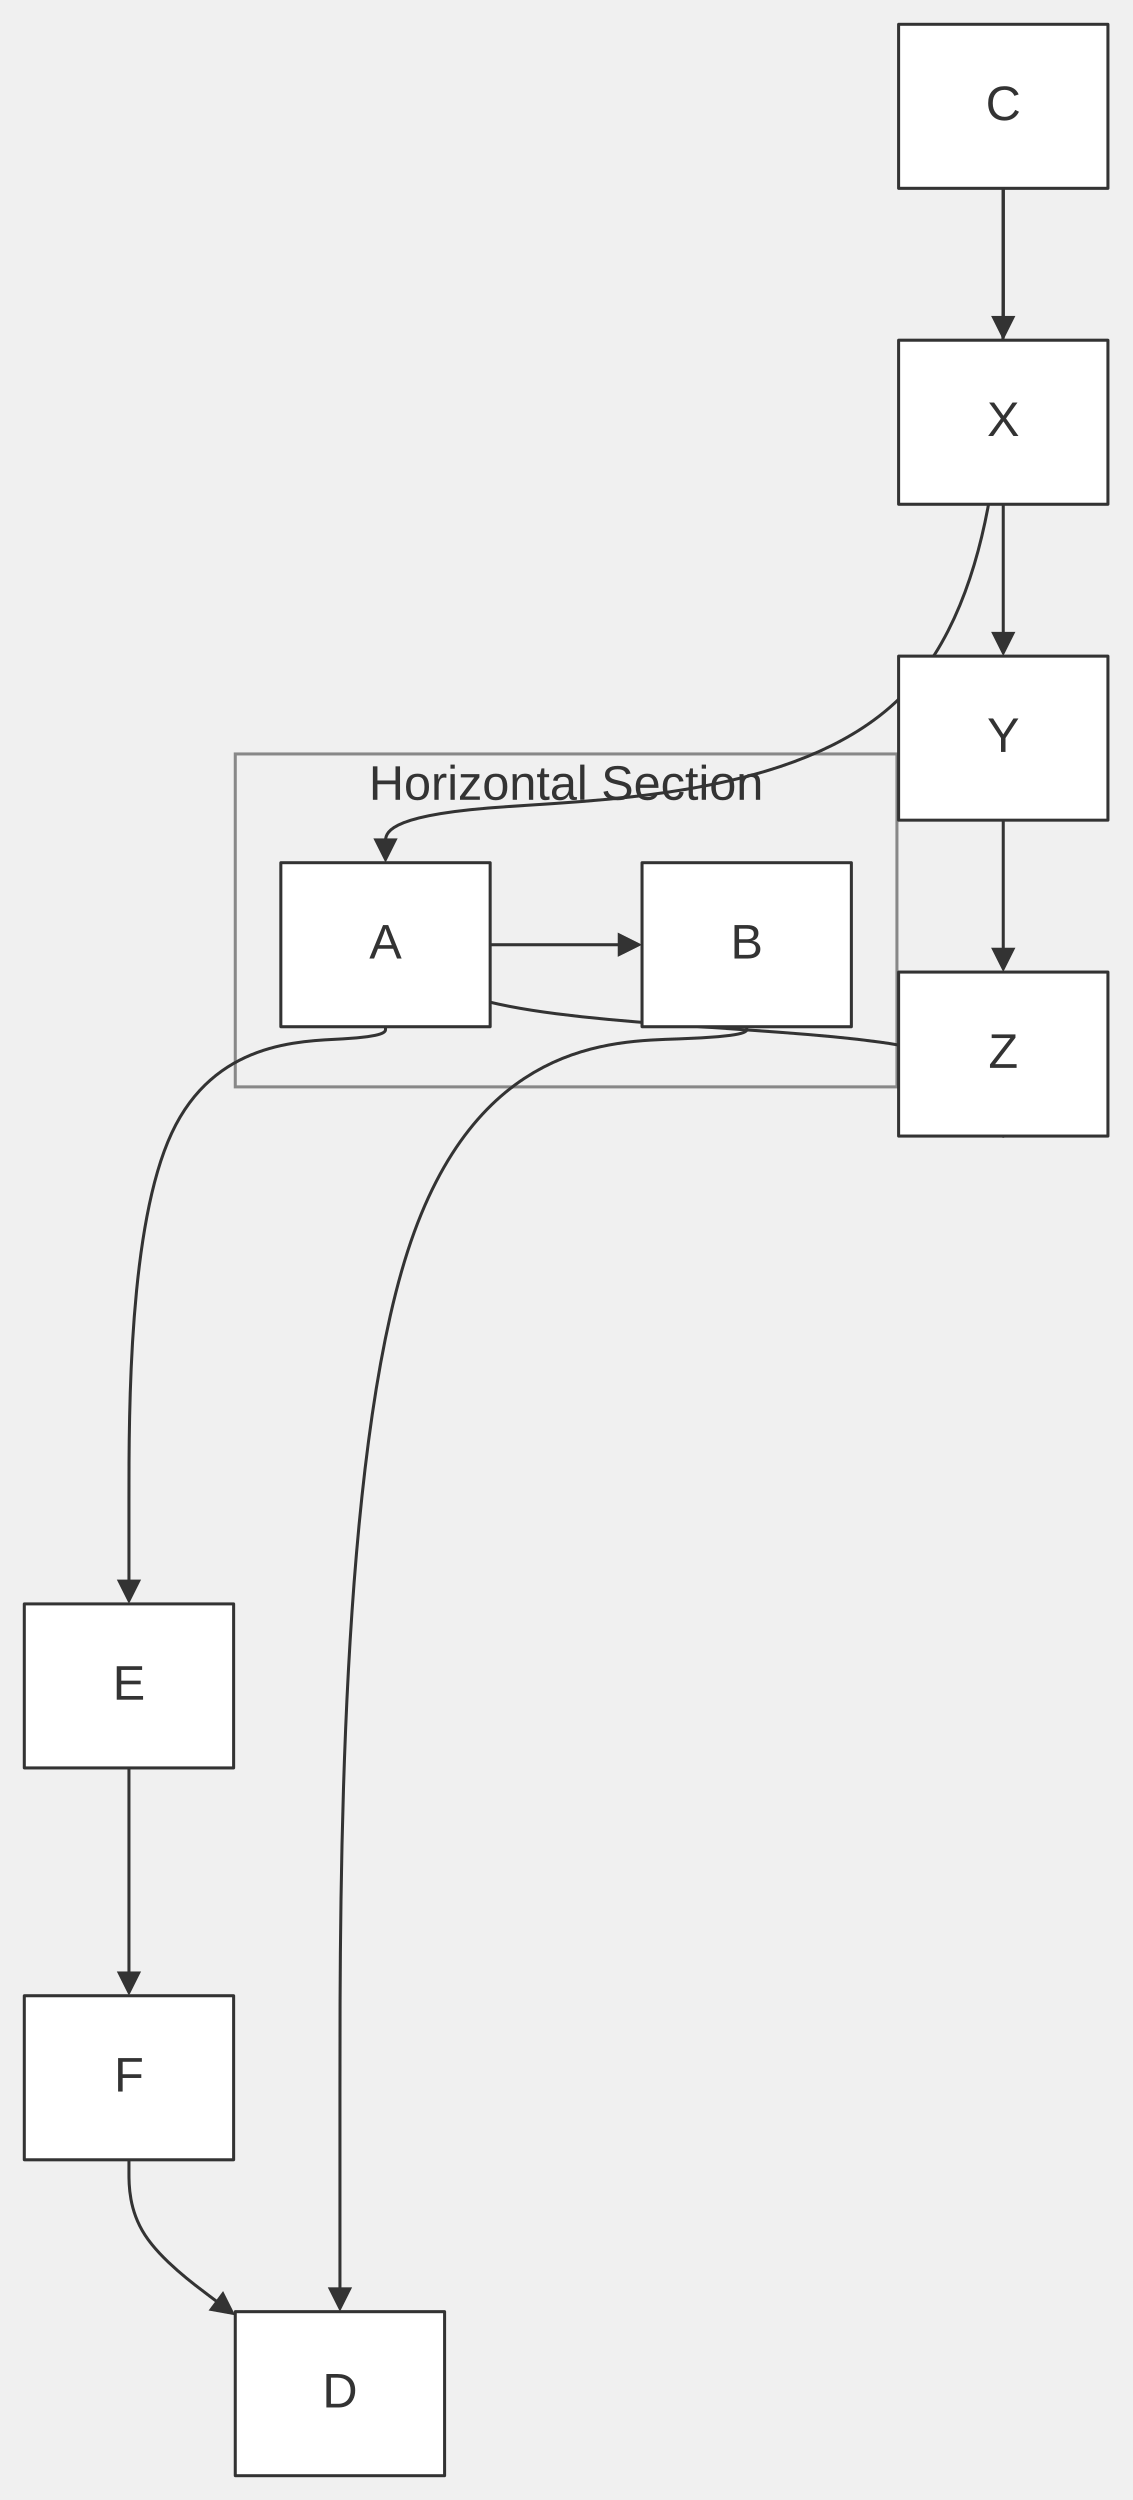
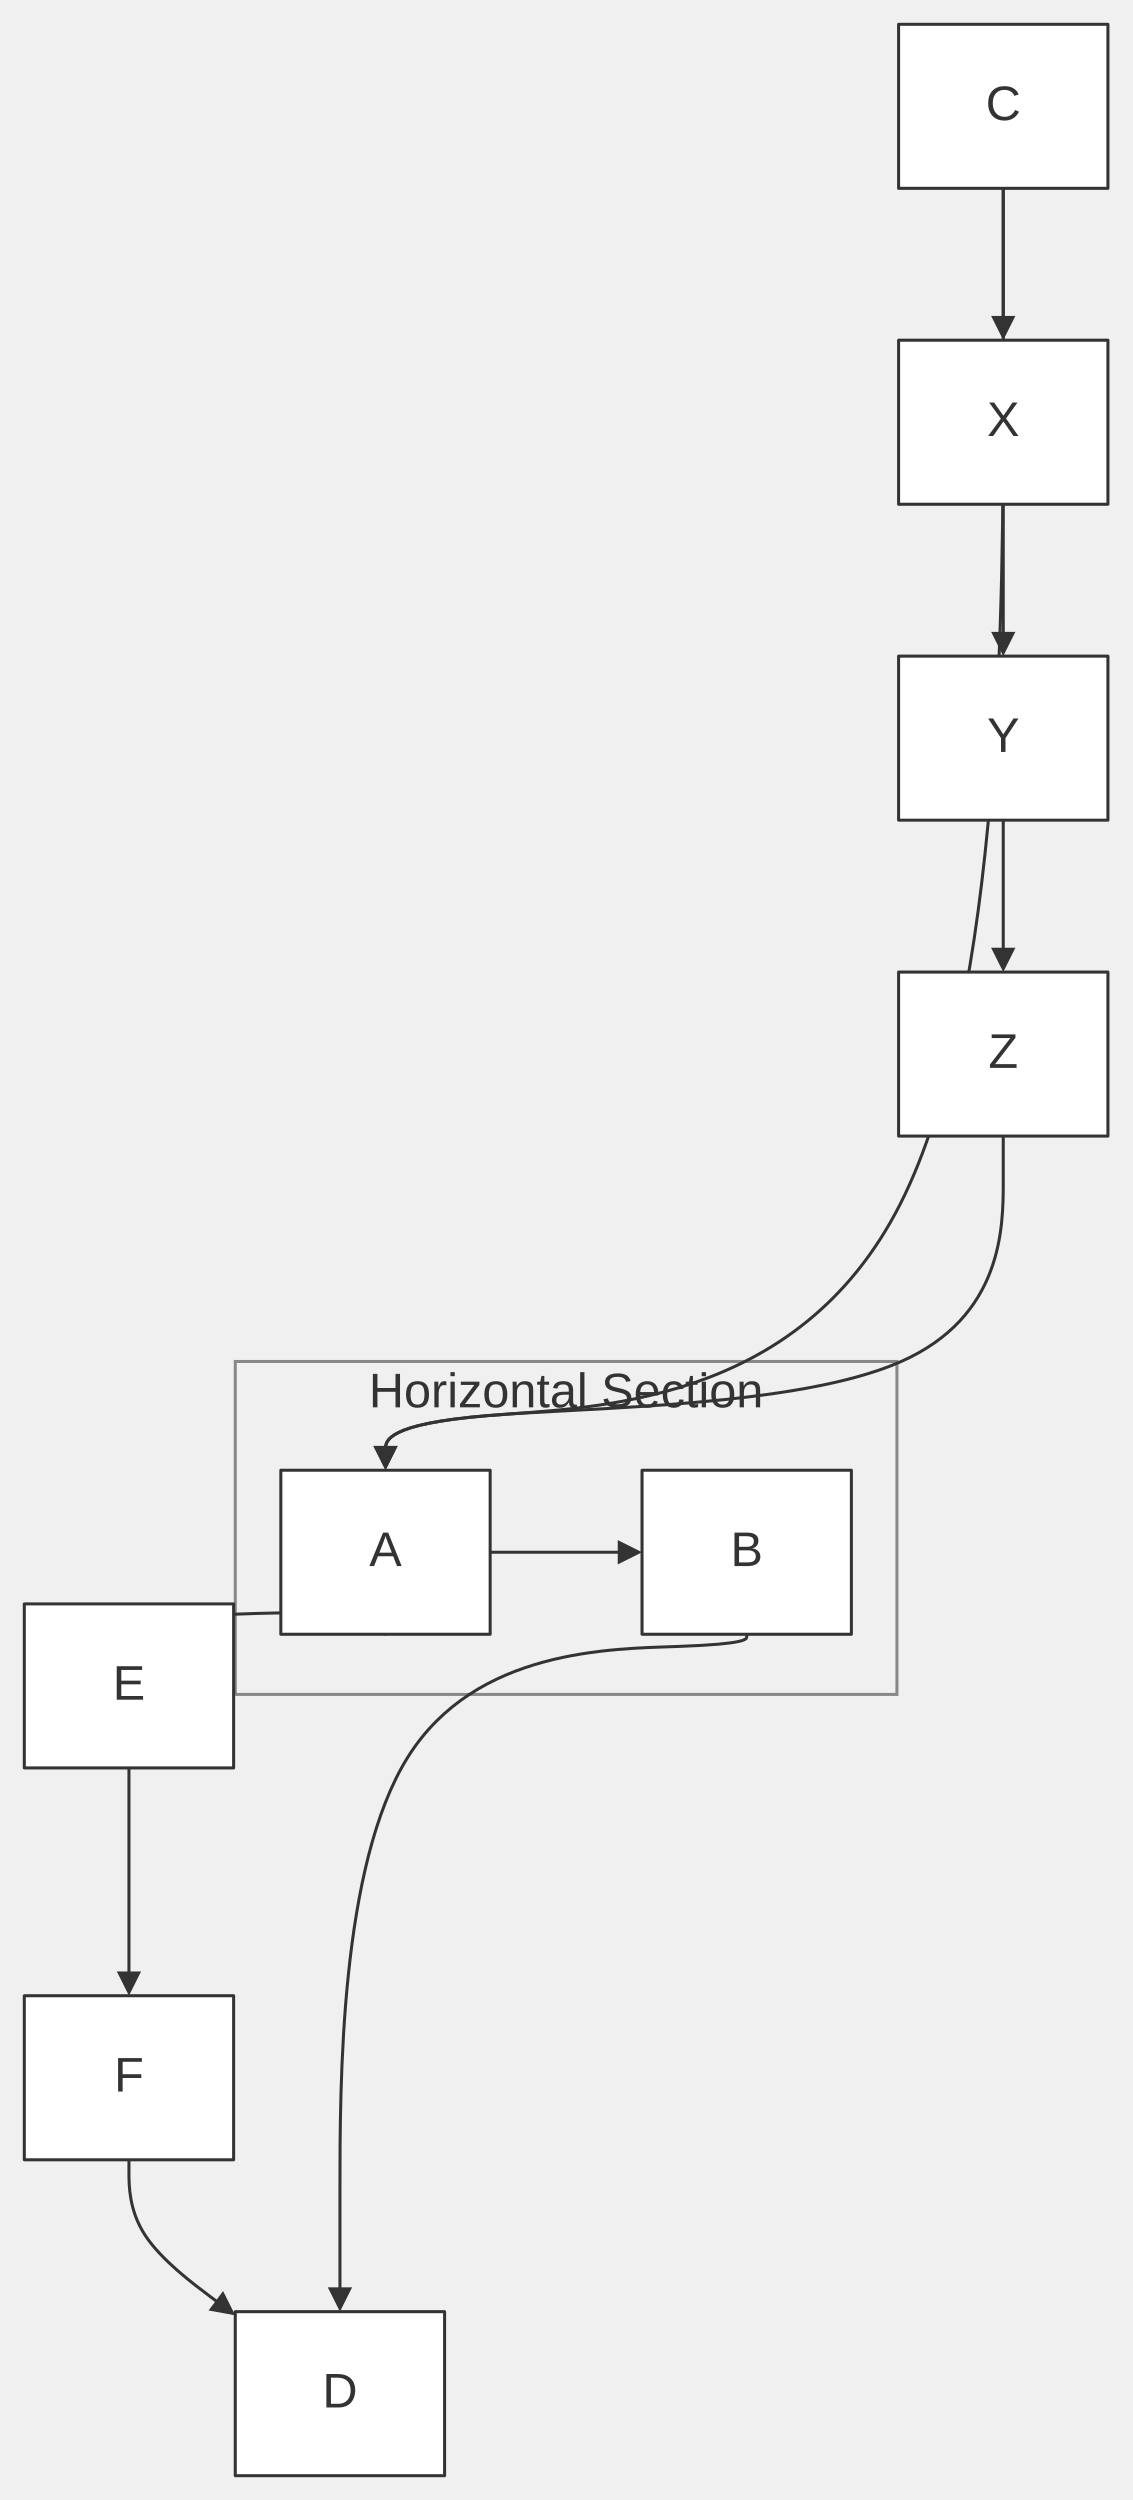
<svg xmlns="http://www.w3.org/2000/svg" width="100%" viewBox="0 0 372.73 823.00" style="max-width: 372.73px; background-color: transparent;" font-family="&quot;trebuchet ms&quot;, verdana, arial, sans-serif" font-size="16.00">
  <defs>
    <marker id="arrowhead" viewBox="0 0 10.00 10.00" refX="5.00" refY="5.00" markerWidth="8.00" markerHeight="8.00" orient="auto-start-reverse" markerUnits="userSpaceOnUse">
      <path d="M 0 0 L 10.00 5.00 L 0 10.00 z" fill="#333" />
    </marker>
  </defs>
  <g transform="translate(0.00,-25.00)">
    <g class="clusters">
-       <rect class="subgraph" x="77.45" y="273.20" width="217.82" height="109.60" fill="none" stroke="#888" stroke-width="1.00" />
-       <text x="186.36" y="277.20" text-anchor="middle" dominant-baseline="hanging" fill="#333">Horizontal Section</text>
+       <rect class="subgraph" x="77.45" y="473.20" width="217.82" height="109.60" fill="none" stroke="#888" stroke-width="1.00" />
+       <text x="186.36" y="477.20" text-anchor="middle" dominant-baseline="hanging" fill="#333">Horizontal Section</text>
    </g>
    <g class="edgePaths">
-       <path d="M161.36,336.00 L207.36,336.00" stroke="#333" stroke-width="1.00" fill="none" stroke-linecap="round" stroke-linejoin="round" marker-end="url(#arrowhead)" />
-       <path d="M330.27,87.00 L330.27,120.53 C330.27,154.07 330.27,221.13 296.38,254.67 C262.48,288.20 194.70,288.20 160.80,291.00 C126.91,293.80 126.91,299.40 126.91,302.20 L126.91,305.00" stroke="#333" stroke-width="1.00" fill="none" stroke-linecap="round" stroke-linejoin="round" marker-end="url(#arrowhead)" />
+       <path d="M161.36,536.00 L207.36,536.00" stroke="#333" stroke-width="1.00" fill="none" stroke-linecap="round" stroke-linejoin="round" marker-end="url(#arrowhead)" />
+       <path d="M330.27,87.00 L330.27,153.87 C330.27,220.73 330.27,354.47 296.38,421.33 C262.48,488.20 194.70,488.20 160.80,491.00 C126.91,493.80 126.91,499.40 126.91,502.20 L126.91,505.00" stroke="#333" stroke-width="1.00" fill="none" stroke-linecap="round" stroke-linejoin="round" marker-end="url(#arrowhead)" />
      <path d="M330.27,87.00 L330.27,91.17 C330.27,95.33 330.27,103.67 330.27,111.33 C330.27,119.00 330.27,126.00 330.27,129.50 L330.27,133.00" stroke="#333" stroke-width="1.00" fill="none" stroke-linecap="round" stroke-linejoin="round" marker-end="url(#arrowhead)" />
      <path d="M330.27,191.00 L330.27,195.17 C330.27,199.33 330.27,207.67 330.27,215.33 C330.27,223.00 330.27,230.00 330.27,233.50 L330.27,237.00" stroke="#333" stroke-width="1.00" fill="none" stroke-linecap="round" stroke-linejoin="round" marker-end="url(#arrowhead)" />
      <path d="M330.27,295.00 L330.27,299.17 C330.27,303.33 330.27,311.67 330.27,319.33 C330.27,327.00 330.27,334.00 330.27,337.50 L330.27,341.00" stroke="#333" stroke-width="1.00" fill="none" stroke-linecap="round" stroke-linejoin="round" marker-end="url(#arrowhead)" />
-       <path d="M330.27,399.00 L330.27,393.02 C330.27,387.05 330.27,375.10 296.38,369.12 C262.48,363.15 194.70,363.15 160.80,354.79 C126.91,346.43 126.91,329.72 126.91,321.36 L126.91,313.00" stroke="#333" stroke-width="1.00" fill="none" stroke-linecap="round" stroke-linejoin="round" marker-end="url(#arrowhead)" />
-       <path d="M126.91,363.00 L126.91,363.80 C126.91,364.60 126.91,366.20 112.83,367.00 C98.76,367.80 70.61,367.80 56.53,398.00 C42.45,428.20 42.45,488.60 42.45,518.80 L42.45,549.00" stroke="#333" stroke-width="1.00" fill="none" stroke-linecap="round" stroke-linejoin="round" marker-end="url(#arrowhead)" />
+       <path d="M330.27,399.00 L330.27,413.87 C330.27,428.73 330.27,458.47 296.38,473.33 C262.48,488.20 194.70,488.20 160.80,491.00 C126.91,493.80 126.91,499.40 126.91,502.20 L126.91,505.00" stroke="#333" stroke-width="1.00" fill="none" stroke-linecap="round" stroke-linejoin="round" marker-end="url(#arrowhead)" />
+       <path d="M126.91,563.00 L126.91,561.49 C126.91,559.98 126.91,556.97 112.83,556.13 C98.76,555.30 70.61,556.65 56.53,557.16 C42.45,557.67 42.45,557.33 42.45,557.17 L42.45,557.00" stroke="#333" stroke-width="1.00" fill="none" stroke-linecap="round" stroke-linejoin="round" marker-end="url(#arrowhead)" />
      <path d="M42.45,607.00 L42.45,611.17 C42.45,615.33 42.45,623.67 42.45,632.00 C42.45,640.33 42.45,648.67 42.45,656.33 C42.45,664.00 42.45,671.00 42.45,674.50 L42.45,678.00" stroke="#333" stroke-width="1.00" fill="none" stroke-linecap="round" stroke-linejoin="round" marker-end="url(#arrowhead)" />
      <path d="M42.45,736.00 L42.45,740.17 C42.45,744.33 42.45,752.67 47.75,760.80 C53.05,768.94 63.65,776.87 68.95,780.84 L74.25,784.81" stroke="#333" stroke-width="1.00" fill="none" stroke-linecap="round" stroke-linejoin="round" marker-end="url(#arrowhead)" />
-       <path d="M245.82,363.00 L245.82,363.80 C245.82,364.60 245.82,366.20 223.50,367.00 C201.18,367.80 156.55,367.80 134.23,436.83 C111.91,505.87 111.91,643.93 111.91,712.97 L111.91,782.00" stroke="#333" stroke-width="1.00" fill="none" stroke-linecap="round" stroke-linejoin="round" marker-end="url(#arrowhead)" />
+       <path d="M245.82,563.00 L245.82,563.80 C245.82,564.60 245.82,566.20 223.50,567.00 C201.18,567.80 156.55,567.80 134.23,603.50 C111.91,639.20 111.91,710.60 111.91,746.30 L111.91,782.00" stroke="#333" stroke-width="1.00" fill="none" stroke-linecap="round" stroke-linejoin="round" marker-end="url(#arrowhead)" />
    </g>
    <g class="edgeLabels">
    </g>
    <g class="nodes">
-       <rect x="92.45" y="309.00" width="68.91" height="54.00" fill="white" stroke="#333" stroke-width="1.00" stroke-linejoin="round" />
-       <text x="126.91" y="336.00" text-anchor="middle" dominant-baseline="middle" fill="#333">A</text>
-       <rect x="211.36" y="309.00" width="68.91" height="54.00" fill="white" stroke="#333" stroke-width="1.00" stroke-linejoin="round" />
-       <text x="245.82" y="336.00" text-anchor="middle" dominant-baseline="middle" fill="#333">B</text>
+       <rect x="92.45" y="509.00" width="68.91" height="54.00" fill="white" stroke="#333" stroke-width="1.00" stroke-linejoin="round" />
+       <text x="126.91" y="536.00" text-anchor="middle" dominant-baseline="middle" fill="#333">A</text>
+       <rect x="211.36" y="509.00" width="68.91" height="54.00" fill="white" stroke="#333" stroke-width="1.00" stroke-linejoin="round" />
+       <text x="245.82" y="536.00" text-anchor="middle" dominant-baseline="middle" fill="#333">B</text>
      <rect x="295.82" y="33.00" width="68.91" height="54.00" fill="white" stroke="#333" stroke-width="1.00" stroke-linejoin="round" />
      <text x="330.27" y="60.00" text-anchor="middle" dominant-baseline="middle" fill="#333">C</text>
      <rect x="77.45" y="786.00" width="68.91" height="54.00" fill="white" stroke="#333" stroke-width="1.00" stroke-linejoin="round" />
      <text x="111.91" y="813.00" text-anchor="middle" dominant-baseline="middle" fill="#333">D</text>
      <rect x="8.00" y="553.00" width="68.91" height="54.00" fill="white" stroke="#333" stroke-width="1.00" stroke-linejoin="round" />
      <text x="42.45" y="580.00" text-anchor="middle" dominant-baseline="middle" fill="#333">E</text>
      <rect x="8.00" y="682.00" width="68.91" height="54.00" fill="white" stroke="#333" stroke-width="1.00" stroke-linejoin="round" />
      <text x="42.45" y="709.00" text-anchor="middle" dominant-baseline="middle" fill="#333">F</text>
      <rect x="295.82" y="137.00" width="68.91" height="54.00" fill="white" stroke="#333" stroke-width="1.00" stroke-linejoin="round" />
      <text x="330.27" y="164.00" text-anchor="middle" dominant-baseline="middle" fill="#333">X</text>
      <rect x="295.82" y="241.00" width="68.91" height="54.00" fill="white" stroke="#333" stroke-width="1.00" stroke-linejoin="round" />
      <text x="330.27" y="268.00" text-anchor="middle" dominant-baseline="middle" fill="#333">Y</text>
      <rect x="295.82" y="345.00" width="68.91" height="54.00" fill="white" stroke="#333" stroke-width="1.00" stroke-linejoin="round" />
      <text x="330.27" y="372.00" text-anchor="middle" dominant-baseline="middle" fill="#333">Z</text>
    </g>
  </g>
</svg>
